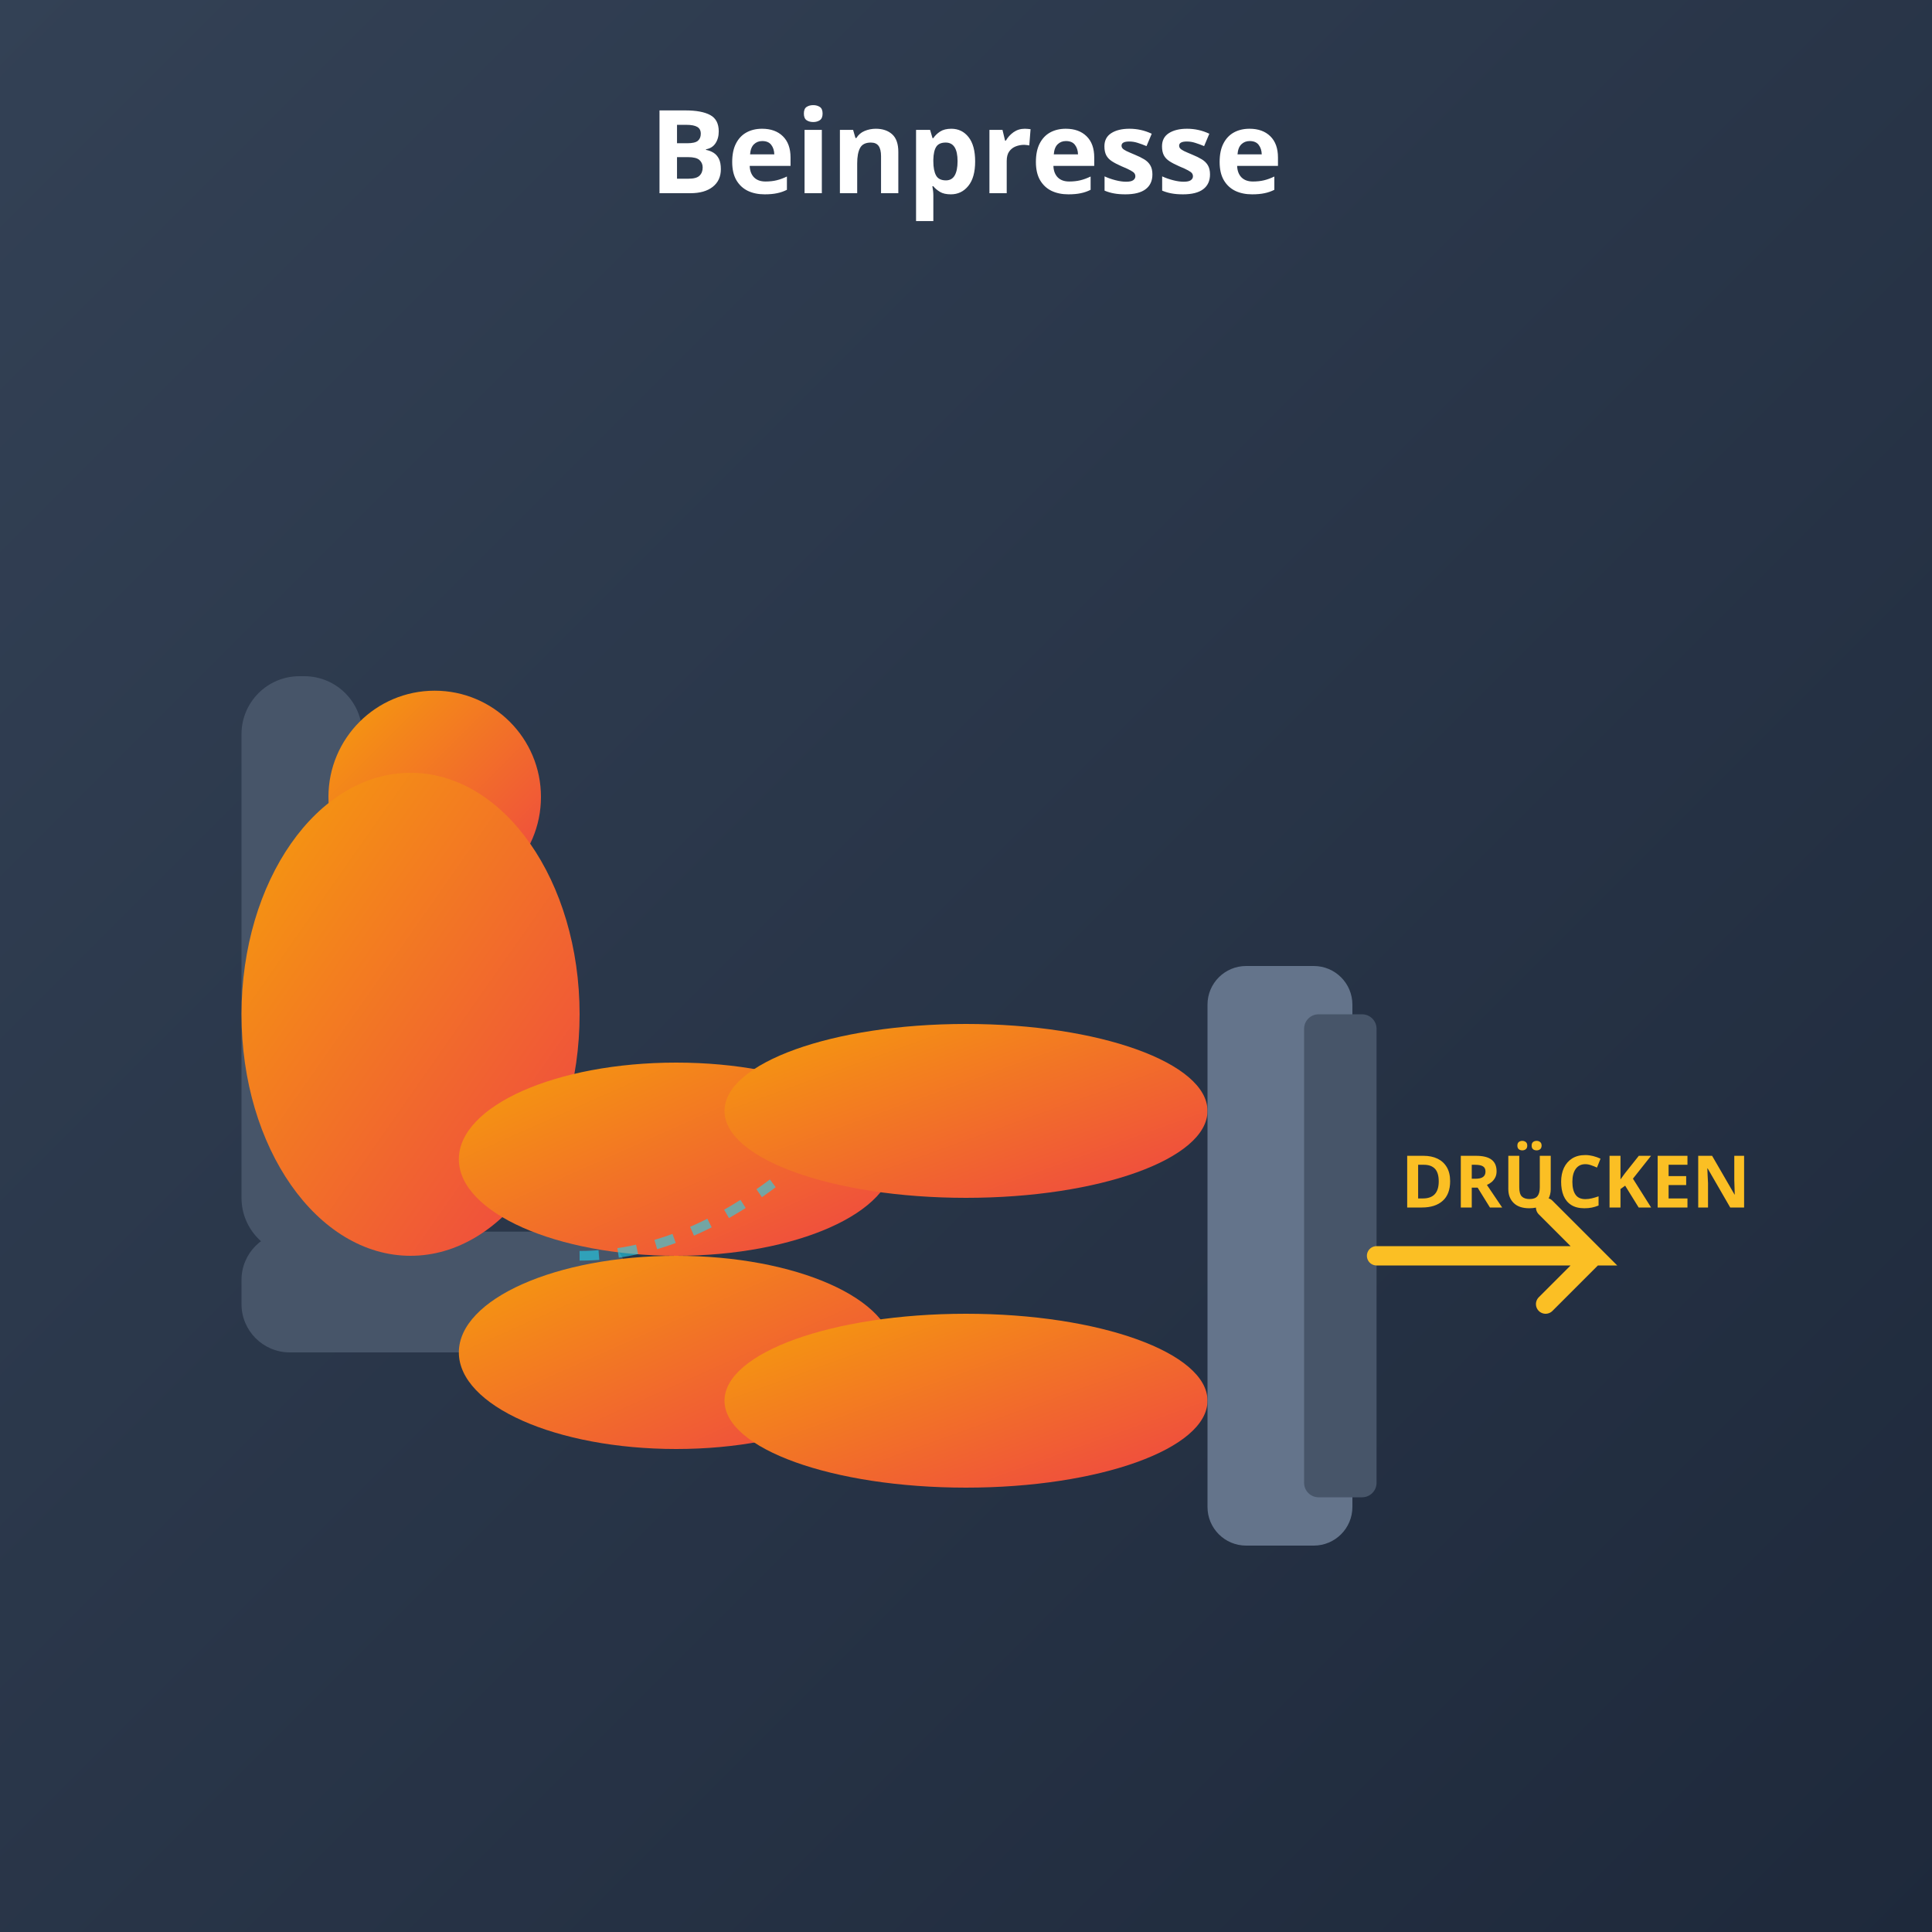
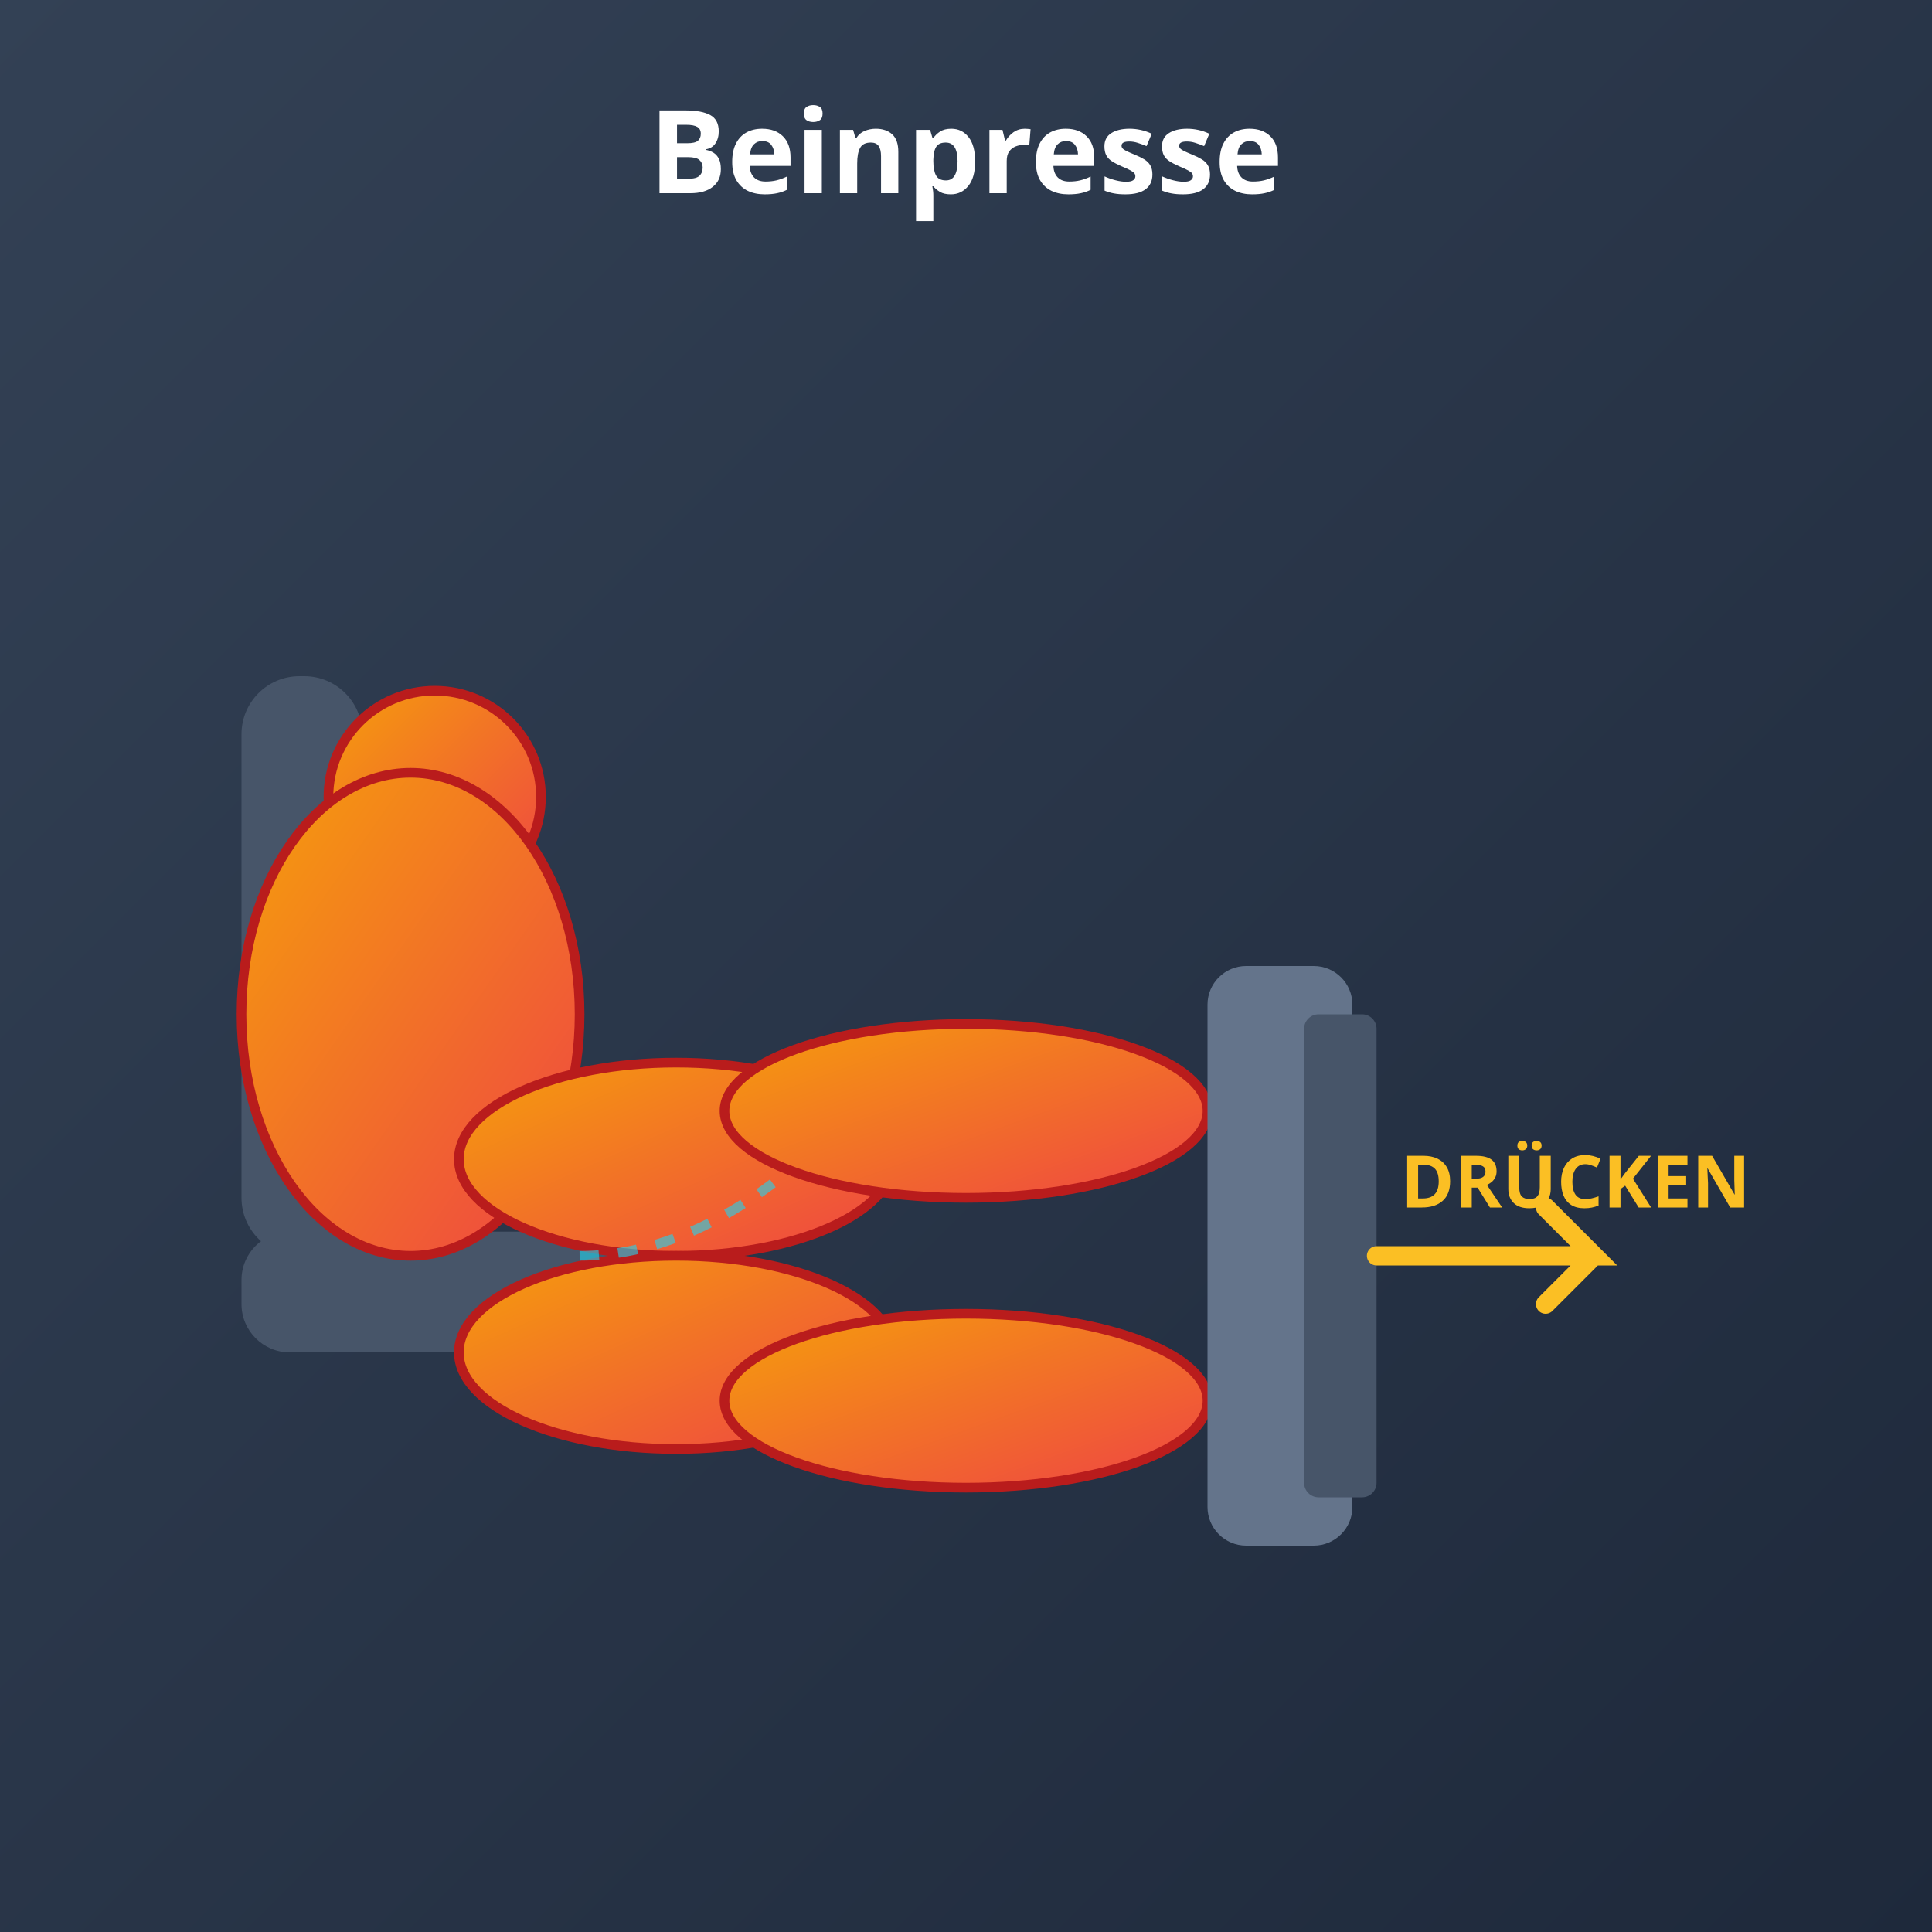
<svg xmlns="http://www.w3.org/2000/svg" width="400" height="400" viewBox="0 0 400 400">
  <defs>
    <linearGradient id="bg3" x1="0%" y1="0%" x2="100%" y2="100%">
      <stop offset="0%" style="stop-color:#334155;stop-opacity:1" />
      <stop offset="100%" style="stop-color:#1e293b;stop-opacity:1" />
    </linearGradient>
    <linearGradient id="leg3" x1="0%" y1="0%" x2="100%" y2="100%">
      <stop offset="0%" style="stop-color:#f59e0b;stop-opacity:1" />
      <stop offset="100%" style="stop-color:#ef4444;stop-opacity:1" />
    </linearGradient>
  </defs>
  <rect width="400" height="400" fill="url(#bg3)" />
  <text x="200" y="40" font-family="system-ui" font-size="24" font-weight="bold" fill="#ffffff" text-anchor="middle">Beinpresse</text>
  <rect x="50" y="140" width="25" height="120" rx="12" fill="#475569" />
  <rect x="50" y="255" width="80" height="25" rx="10" fill="#475569" />
-   <circle cx="90" cy="165" r="22" fill="url(#leg3)" />
-   <ellipse cx="85" cy="210" rx="35" ry="50" fill="url(#leg3)" />
-   <ellipse cx="140" cy="240" rx="45" ry="20" fill="url(#leg3)">
+   <circle cx="90" cy="165" r="22" fill="url(#leg3)" stroke="#b91c1c" stroke-width="2" />
+   <ellipse cx="85" cy="210" rx="35" ry="50" fill="url(#leg3)" stroke="#b91c1c" stroke-width="2" />
+   <ellipse cx="140" cy="240" rx="45" ry="20" fill="url(#leg3)" stroke="#b91c1c" stroke-width="2">
    <animate attributeName="cx" values="140;180;140" dur="2.5s" repeatCount="indefinite" />
    <animate attributeName="rx" values="45;60;45" dur="2.5s" repeatCount="indefinite" />
  </ellipse>
-   <ellipse cx="140" cy="280" rx="45" ry="20" fill="url(#leg3)">
+   <ellipse cx="140" cy="280" rx="45" ry="20" fill="url(#leg3)" stroke="#b91c1c" stroke-width="2">
    <animate attributeName="cx" values="140;180;140" dur="2.5s" repeatCount="indefinite" />
    <animate attributeName="rx" values="45;60;45" dur="2.5s" repeatCount="indefinite" />
  </ellipse>
-   <ellipse cx="200" cy="230" rx="50" ry="18" fill="url(#leg3)">
+   <ellipse cx="200" cy="230" rx="50" ry="18" fill="url(#leg3)" stroke="#b91c1c" stroke-width="2">
    <animate attributeName="cx" values="200;260;200" dur="2.5s" repeatCount="indefinite" />
    <animate attributeName="rx" values="50;65;50" dur="2.5s" repeatCount="indefinite" />
  </ellipse>
-   <ellipse cx="200" cy="290" rx="50" ry="18" fill="url(#leg3)">
+   <ellipse cx="200" cy="290" rx="50" ry="18" fill="url(#leg3)" stroke="#b91c1c" stroke-width="2">
    <animate attributeName="cx" values="200;260;200" dur="2.5s" repeatCount="indefinite" />
    <animate attributeName="rx" values="50;65;50" dur="2.5s" repeatCount="indefinite" />
  </ellipse>
  <rect x="250" y="200" width="30" height="120" rx="8" fill="#64748b">
    <animate attributeName="x" values="250;310;250" dur="2.5s" repeatCount="indefinite" />
  </rect>
  <g>
    <rect x="270" y="210" width="15" height="100" rx="3" fill="#475569">
      <animate attributeName="x" values="270;330;270" dur="2.5s" repeatCount="indefinite" />
    </rect>
  </g>
  <g>
    <path d="M 285 260 L 330 260 L 320 250 M 330 260 L 320 270" stroke="#fbbf24" stroke-width="4" fill="none" stroke-linecap="round">
      <animate attributeName="opacity" values="1;0.3;1" dur="2.5s" repeatCount="indefinite" />
    </path>
    <text x="290" y="250" font-family="system-ui" font-size="15" fill="#fbbf24" font-weight="bold" text-anchor="start">
      DRÜCKEN
      <animate attributeName="opacity" values="1;0.3;1" dur="2.5s" repeatCount="indefinite" />
    </text>
  </g>
  <g opacity="0.6">
    <path d="M 120 260 Q 140 260 160 245" stroke="#22d3ee" stroke-width="2" fill="none" stroke-dasharray="4,4">
      <animate attributeName="d" values="M 120 260 Q 140 260 160 245; M 120 260 Q 160 260 240 240; M 120 260 Q 140 260 160 245" dur="2.5s" repeatCount="indefinite" />
    </path>
  </g>
</svg>
